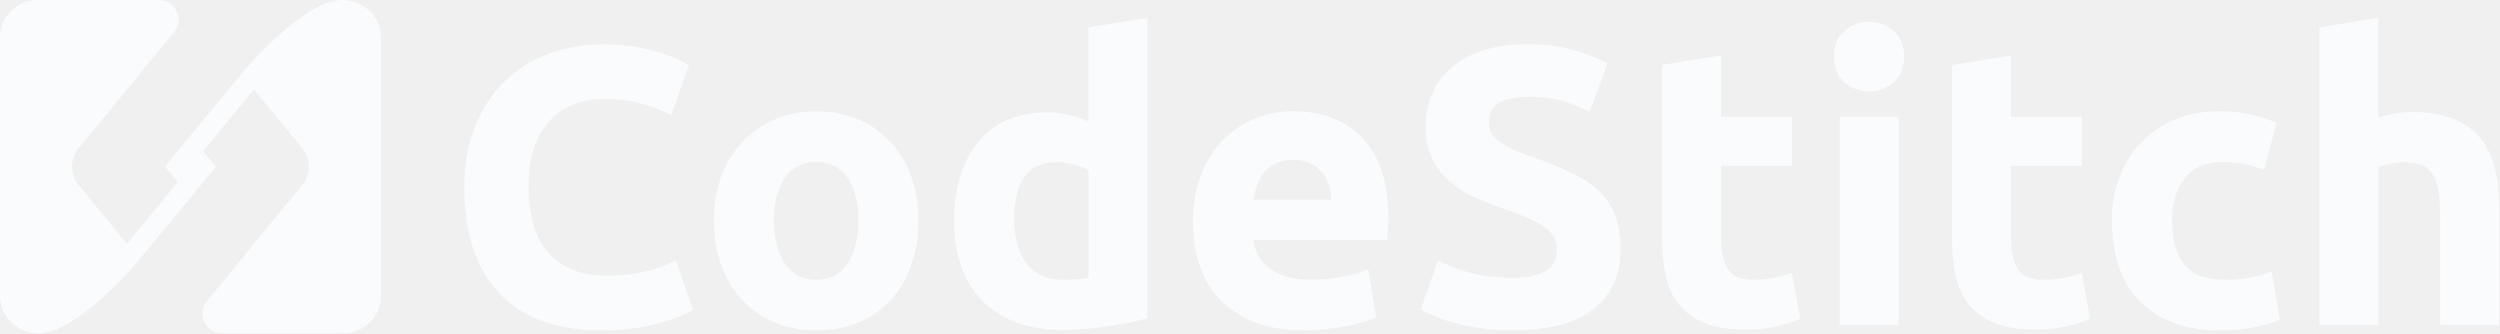
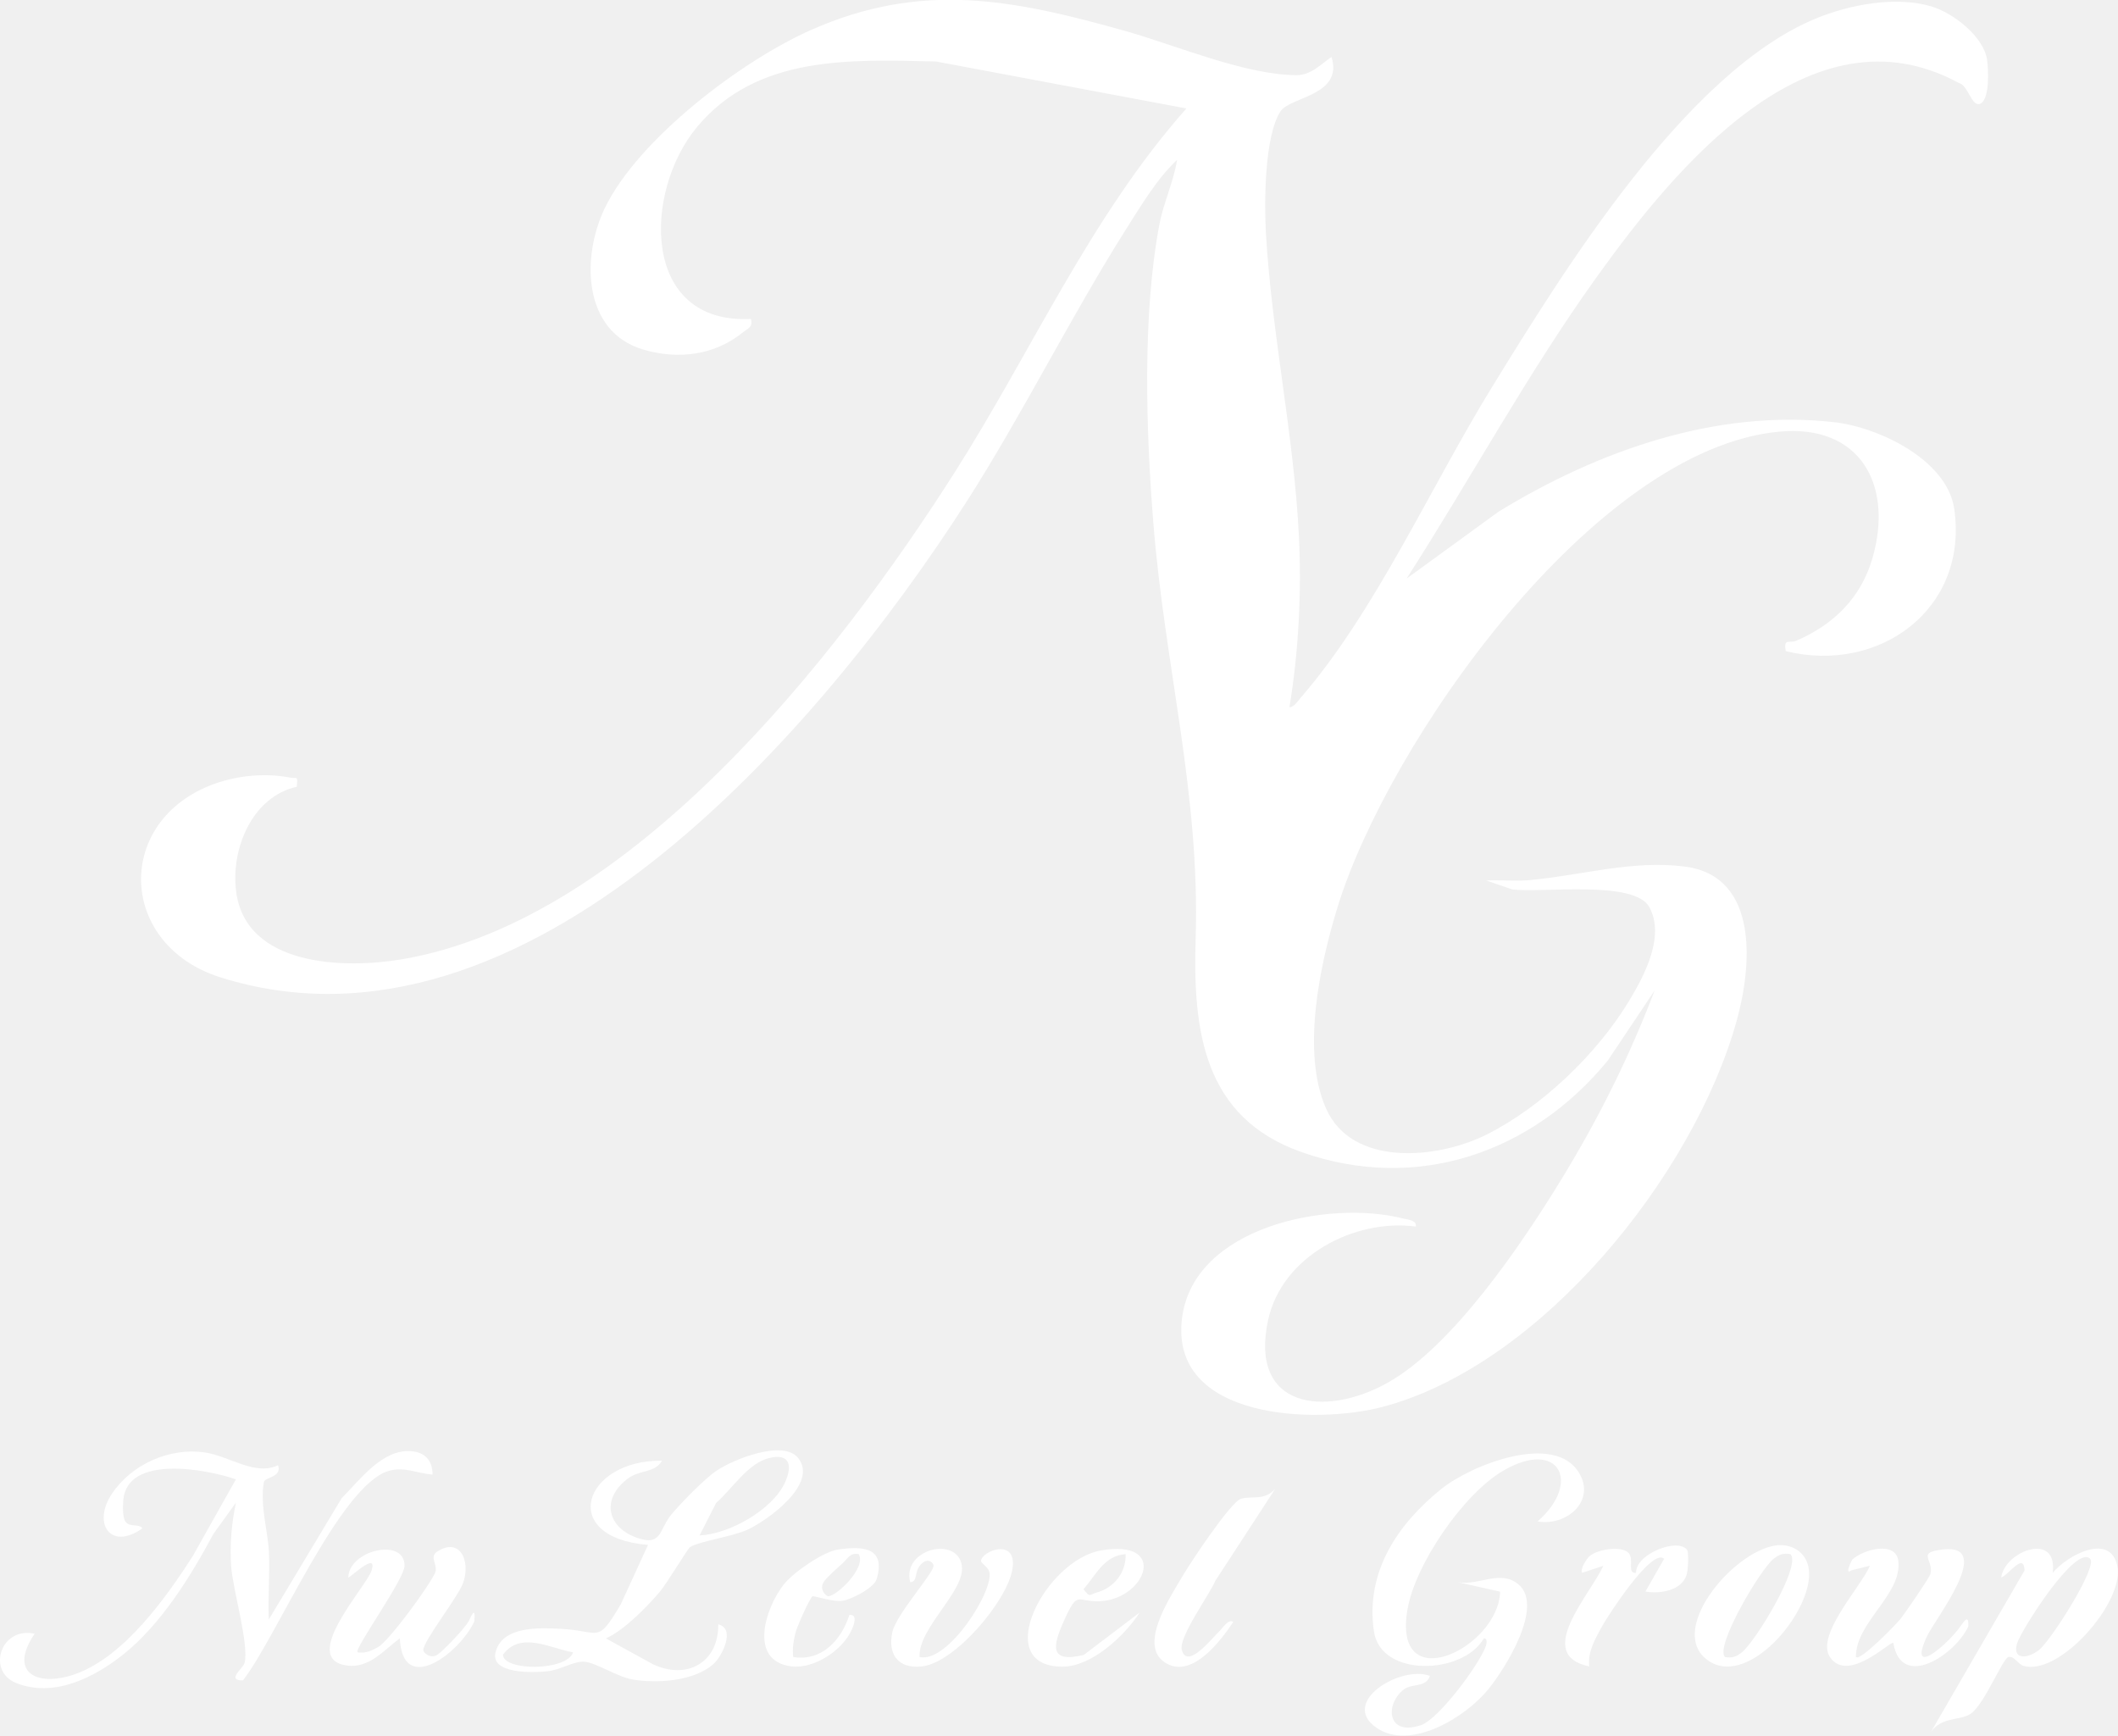
- <svg xmlns="http://www.w3.org/2000/svg" width="210" height="28" fill="none">
-   <g clip-path="url(#a)" fill="#FAFBFC">
-     <path d="M28.796 0c-3.405 0-8.534 6.22-8.534 6.22l-4.264 5.185L13.863 14l1.065 1.295-4.265 5.185-4.054-4.925a2.43 2.43 0 0 1 0-3.11l8.024-9.75C15.528 1.61 14.733 0 13.298 0H3.2C1.435 0 0 1.395 0 3.11v21.78C0 26.61 1.525 28 3.2 28c3.404 0 8.533-6.22 8.533-6.22l4.264-5.185L18.133 14l-1.065-1.295 4.265-5.185 4.054 4.925c.75.91.75 2.2 0 3.11l-8.019 9.75c-.895 1.085-.1 2.695 1.335 2.695H28.8c1.765 0 3.2-1.395 3.2-3.11V3.11C32 1.39 30.475 0 28.8 0h-.005ZM50.495 27.75c-3.745 0-6.595-1.04-8.555-3.125-1.96-2.08-2.94-5.035-2.94-8.87 0-1.905.3-3.605.895-5.1.6-1.495 1.415-2.76 2.46-3.79 1.04-1.03 2.28-1.81 3.72-2.345 1.44-.53 3-.795 4.685-.795.975 0 1.86.07 2.66.215.795.145 1.495.31 2.095.5.6.19 1.095.38 1.495.58.4.2.685.355.865.465L56.38 9.67c-.71-.375-1.535-.7-2.475-.965-.94-.265-2.01-.4-3.205-.4-.795 0-1.58.135-2.345.4a5.286 5.286 0 0 0-2.025 1.28c-.585.585-1.06 1.345-1.41 2.275-.355.93-.53 2.06-.53 3.39 0 1.065.115 2.055.35 2.975.23.92.61 1.71 1.13 2.375.52.665 1.2 1.19 2.045 1.58.84.39 1.86.58 3.055.58.755 0 1.43-.045 2.025-.135.6-.09 1.13-.195 1.595-.315a8.21 8.21 0 0 0 1.23-.415c.355-.155.675-.3.965-.43l1.43 4.155c-.73.445-1.76.84-3.09 1.195-1.33.355-2.87.53-4.62.53l-.01.005ZM77.145 18.515c0 1.375-.2 2.63-.6 3.77-.4 1.14-.975 2.115-1.73 2.925a7.71 7.71 0 0 1-2.71 1.875c-1.05.445-2.23.665-3.54.665s-2.455-.22-3.505-.665a7.843 7.843 0 0 1-2.71-1.875c-.755-.81-1.34-1.785-1.76-2.925-.42-1.14-.63-2.395-.63-3.77s.215-2.625.65-3.755c.43-1.13 1.03-2.095 1.795-2.89a8.101 8.101 0 0 1 2.725-1.86c1.05-.445 2.2-.665 3.44-.665 1.24 0 2.42.22 3.475.665a7.99 7.99 0 0 1 2.71 1.86c.755.795 1.34 1.76 1.76 2.89.42 1.13.63 2.38.63 3.755Zm-5.05 0c0-1.53-.305-2.73-.915-3.605-.61-.875-1.48-1.31-2.61-1.31s-2.005.435-2.625 1.31c-.62.875-.93 2.075-.93 3.605 0 1.53.31 2.74.93 3.64.62.895 1.495 1.345 2.625 1.345s2-.45 2.61-1.345c.61-.895.915-2.11.915-3.64ZM96.385 26.72c-.445.135-.95.26-1.53.38-.575.12-1.18.225-1.81.315-.63.09-1.275.16-1.925.215-.655.055-1.28.085-1.88.085-1.44 0-2.725-.21-3.855-.63-1.13-.42-2.08-1.025-2.855-1.81-.775-.785-1.37-1.74-1.78-2.86-.41-1.12-.615-2.375-.615-3.77s.175-2.695.53-3.84c.355-1.14.865-2.11 1.53-2.91a6.578 6.578 0 0 1 2.44-1.825c.965-.42 2.065-.63 3.305-.63.685 0 1.3.065 1.845.2.54.135 1.09.32 1.645.565v-7.91l4.95-.795v25.22h.005ZM85.19 18.415c0 1.53.345 2.76 1.03 3.69.685.93 1.705 1.395 3.055 1.395a13.342 13.342 0 0 0 2.16-.165v-9.01c-.31-.2-.715-.365-1.21-.5-.5-.135-1.005-.2-1.51-.2-2.35 0-3.52 1.595-3.52 4.785l-.005.005ZM100.205 18.68c0-1.55.24-2.91.715-4.07.475-1.165 1.1-2.13 1.88-2.91a7.807 7.807 0 0 1 2.675-1.76c1.01-.4 2.045-.6 3.105-.6 2.48 0 4.44.76 5.88 2.275 1.44 1.52 2.16 3.75 2.16 6.695 0 .29-.01.605-.035.945-.02.345-.045.65-.065.915h-11.23c.11 1.02.585 1.825 1.43 2.425.84.6 1.97.895 3.39.895.91 0 1.8-.085 2.675-.25.875-.165 1.59-.37 2.145-.615l.665 4.02c-.265.135-.62.265-1.065.4-.445.135-.935.25-1.48.35-.545.1-1.125.185-1.745.25-.62.065-1.24.1-1.86.1-1.575 0-2.94-.235-4.105-.7-1.165-.465-2.125-1.1-2.89-1.91a7.564 7.564 0 0 1-1.695-2.875c-.365-1.105-.55-2.305-.55-3.59v.01Zm11.63-1.895c-.02-.42-.095-.83-.215-1.23s-.31-.755-.565-1.065a3.003 3.003 0 0 0-.965-.765c-.39-.2-.87-.3-1.445-.3-.575 0-1.03.095-1.43.28-.4.19-.73.44-.995.75s-.47.67-.615 1.08c-.145.41-.25.825-.315 1.245h6.545v.005ZM127.055 23.33c.73 0 1.335-.06 1.81-.185.475-.12.86-.29 1.145-.5.29-.21.485-.46.6-.75.11-.29.165-.61.165-.965 0-.755-.355-1.38-1.065-1.875-.71-.5-1.93-1.035-3.655-1.61a26.735 26.735 0 0 1-2.26-.915 8.286 8.286 0 0 1-2.025-1.295 6.103 6.103 0 0 1-1.46-1.895c-.375-.74-.565-1.645-.565-2.71s.2-2.02.6-2.875c.4-.855.965-1.58 1.695-2.175.73-.6 1.615-1.055 2.66-1.38 1.04-.32 2.215-.48 3.52-.48 1.55 0 2.89.165 4.02.5 1.13.33 2.06.7 2.79 1.095L133.535 9.4a14.407 14.407 0 0 0-2.145-.88c-.785-.255-1.735-.38-2.84-.38-1.24 0-2.13.17-2.675.515-.545.345-.815.87-.815 1.58 0 .42.1.775.3 1.065.2.29.48.55.845.78a7.05 7.05 0 0 0 1.26.63c.475.19 1 .38 1.58.58 1.195.445 2.235.88 3.125 1.315.885.43 1.62.935 2.21 1.51a5.446 5.446 0 0 1 1.31 2.025c.29.775.43 1.715.43 2.825 0 2.15-.755 3.815-2.26 5s-3.775 1.78-6.81 1.78c-1.02 0-1.94-.06-2.76-.185-.82-.12-1.545-.27-2.175-.45a12.215 12.215 0 0 1-2.775-1.13l1.46-4.12c.685.375 1.535.715 2.54 1.015 1.005.3 2.245.45 3.705.45l.01.005ZM139.615 5.455l4.95-.795v5.15h5.95v4.12h-5.95v6.145c0 1.04.185 1.87.55 2.49.365.62 1.1.93 2.21.93.53 0 1.08-.05 1.645-.15.565-.1 1.08-.24 1.545-.415l.7 3.855c-.6.245-1.265.455-1.995.63-.73.175-1.63.265-2.69.265-1.35 0-2.47-.185-3.355-.55-.885-.365-1.595-.875-2.125-1.53s-.905-1.445-1.115-2.375c-.21-.93-.315-1.96-.315-3.09V5.455h-.005ZM159.95 4.755c0 .91-.295 1.625-.88 2.145s-1.28.78-2.075.78c-.795 0-1.49-.26-2.075-.78-.585-.52-.88-1.235-.88-2.145 0-.91.295-1.62.88-2.145.585-.52 1.28-.78 2.075-.78.795 0 1.49.26 2.075.78.585.52.88 1.235.88 2.145Zm-.465 22.53h-4.95V9.805h4.95v17.48ZM163.97 5.455l4.95-.795v5.15h5.95v4.12h-5.95v6.145c0 1.04.185 1.87.55 2.49.365.62 1.1.93 2.21.93.53 0 1.08-.05 1.645-.15.565-.1 1.08-.24 1.545-.415l.7 3.855c-.6.245-1.265.455-1.995.63-.73.175-1.63.265-2.69.265-1.35 0-2.47-.185-3.355-.55-.885-.365-1.595-.875-2.125-1.53s-.905-1.445-1.115-2.375c-.21-.93-.315-1.96-.315-3.09V5.455h-.005ZM177.39 18.545c0-1.265.205-2.455.615-3.57.41-1.12 1-2.095 1.78-2.925a8.43 8.43 0 0 1 2.825-1.975c1.11-.485 2.37-.73 3.79-.73.93 0 1.785.085 2.56.25.775.165 1.53.405 2.26.715l-1.03 3.955c-.465-.175-.975-.33-1.53-.465a7.887 7.887 0 0 0-1.86-.2c-1.46 0-2.555.455-3.275 1.36-.72.91-1.08 2.105-1.08 3.59 0 1.575.34 2.79 1.015 3.655.675.865 1.855 1.295 3.54 1.295.6 0 1.24-.055 1.925-.165a8.36 8.36 0 0 0 1.895-.53l.7 4.055c-.575.245-1.295.455-2.16.63-.865.175-1.815.265-2.855.265-1.595 0-2.97-.24-4.12-.715s-2.1-1.125-2.84-1.945c-.745-.82-1.285-1.79-1.63-2.905-.345-1.12-.515-2.33-.515-3.64l-.01-.005ZM194.835 27.285V2.295l4.95-.795v8.375c.335-.11.76-.215 1.28-.315s1.025-.15 1.51-.15c1.42 0 2.595.195 3.54.58.94.39 1.695.935 2.26 1.645.565.71.965 1.55 1.195 2.525.235.975.35 2.06.35 3.255v9.87h-4.95v-9.27c0-1.595-.205-2.725-.615-3.39-.41-.665-1.17-.995-2.275-.995-.445 0-.86.04-1.245.115-.39.08-.735.16-1.045.25v13.29h-4.955Z" />
-   </g>
+ <svg xmlns="http://www.w3.org/2000/svg" id="Layer_1" data-name="Layer 1" viewBox="0 0 339.26 277.98">
  <defs>
-     <clipPath id="a">
-       <path fill="#fff" d="M0 0h210v28H0z" />
-     </clipPath>
+     <style>
+       .cls-1 {
+         fill: #fff;
+       }
+     </style>
  </defs>
+   <path class="cls-1" d="M213.29,9.15c1.89,6.17-6.65,6.35-8.18,8.68-2.58,3.96-2.61,14.64-2.34,19.43.92,16.18,4.5,32.47,5.29,48.66.44,9.03-.05,18.48-1.52,27.37.82-.08,1.32-.98,1.82-1.55,11.9-13.71,20.87-33.88,30.57-49.64,11.59-18.84,31.06-50.45,51.85-59.1,5.45-2.27,12.98-3.7,18.72-1.93,3.39,1.05,8.21,4.76,8.78,8.46.23,1.53.48,6.41-1.11,7.09-1.34.58-1.95-3.05-3.41-3.33-23.8-12.97-45.61,13.81-58.03,31.12-11.02,15.36-20.21,32.37-30.43,48.27l14.75-10.73c15.9-9.73,34.84-16.48,53.81-14.32,7.05.8,18,6.01,19.16,13.83,2.37,16.07-11.99,26.54-26.98,22.83-.38-2.17.57-1.19,1.68-1.66,6-2.58,10.4-6.91,12.23-13.29,3.35-11.69-1.99-21.42-14.97-20.2-29.68,2.78-62.64,49.79-70.74,76.18-2.83,9.2-5.82,23.17-1.85,32.2,4.16,9.44,17.81,8.13,25.6,4.27,8.86-4.39,17.76-12.92,22.88-21.35,2.51-4.13,5.9-10.48,3.3-15.17-2.42-4.36-17.27-2.21-21.94-2.81l-4.18-1.44c2.34-.1,4.73.16,7.07-.06,8.21-.76,16.4-3.24,24.76-2.16,11.99,1.56,10.71,16.05,8.3,24.7-6.87,24.69-31.19,55.03-56.62,61.82-10.81,2.88-34.29,2.1-32.22-14.21,1.86-14.64,23.42-18.97,35.38-15.95.75.19,2.25.27,2.07,1.3-9.88-1.3-21.43,4.75-23.66,14.95-3.11,14.24,9.18,15.63,19.1,10.09,10.44-5.82,21.43-22.11,27.68-32.29s11.05-19.92,15.14-30.58l-7.51,11.23c-12.09,14.78-30.64,21.23-49.15,14.64-15.62-5.56-17.33-19.39-16.87-34.14.73-23.28-4.94-43.54-6.78-66.62-1.17-14.65-1.78-33.35.98-47.83.66-3.47,2.27-6.79,2.82-10.29-3.15,2.91-5.77,7.31-8.11,11-9.02,14.26-16.65,29.78-25.75,43.96-23.24,36.2-70.36,91.34-119.32,75.98-16.26-5.1-17.1-24.49-1.85-30.69,4.02-1.63,8.77-2.13,12.91-1.33,1.24.24,1.27-.43,1.12,1.48-7.14,1.58-10.62,9.96-9.71,16.82,1.59,11.99,17.36,12.36,26.5,10.82,36.73-6.19,69.64-48.24,88.53-77.9,12.38-19.44,21.82-41.08,37.18-58.39l-40.1-7.52c-13.72-.31-28.69-1.04-38.29,10.49-8.65,10.39-8.98,31.68,8.64,30.74.31,1.39-.44,1.46-1.25,2.12-4.57,3.74-10.47,4.44-16.03,2.78-9.72-2.89-9.89-14.88-6.12-22.67,5.34-11.03,21.85-23.56,32.98-28.49,17.84-7.91,32.48-4.89,50.44.16,8.06,2.27,19.09,7.02,27.37,7.06,2.27.01,3.92-1.75,5.61-2.93Z" />
+   <path class="cls-1" d="M246.3,243.68c7.11-6.25,3.4-13.31-5.51-8.12-6.36,3.7-14.06,14.93-15.33,22.15-2.54,14.51,14.57,6.26,14.83-2.77l-6.74-1.51c3.36.59,6.84-2.13,9.73.39,4.05,3.53-2.19,13.45-4.91,16.79-3.65,4.47-12.54,9.93-17.97,6.07-5.77-4.1,3.93-9.97,8.64-8.26-.6,1.93-2.84,1.16-4.18,2.19-3.02,2.31-2.76,7.55,2.73,5.72,2.88-.96,9.53-9.93,10.45-12.79.12-.38.2-1.23-.37-1.11-3.29,5.8-16.52,6.33-17.6-1.15-1.38-9.5,3.78-17.15,10.85-22.83,4.68-3.76,18.07-9.13,22.02-2.53,2.71,4.53-2.04,8.57-6.65,7.77Z" />
+   <path class="cls-1" d="M44.54,234.69c.67,1.95-2.14,1.89-2.28,2.72-.63,3.7.63,7.73.81,11.12.18,3.61-.18,7.28-.02,10.88l11.67-19.43c2.93-2.95,6.55-7.92,11.15-7.54,2.22.18,3.4,1.49,3.42,3.74-2.43-.16-4.45-1.31-6.98-.6-7.83,2.18-18.18,27-23.4,33.57-2.72.04.01-1.93.25-2.75.81-2.81-1.89-11.85-2.14-15.58-.23-3.43.08-6.8.77-10.13l-3.61,5c-3.6,6.75-8.39,14.49-14.43,19.3-4.73,3.77-11.22,6.99-17.21,4.56-4.69-1.91-2.42-9.07,3.01-7.87-4.41,6.51.76,8.61,6.75,6.37,7.69-2.87,14.33-12.16,18.61-18.87l6.88-12.23c-4.75-1.65-17.41-4-18.04,3.33-.08.94-.14,2.76.36,3.46.69.96,2.26.25,2.68,1.07-5.11,3.62-8.05-.83-4.84-5.59s9.27-7.37,14.79-6.59c4,.57,8.12,3.83,11.8,2.06Z" />
+   <path class="cls-1" d="M97.05,262.42l7.49,4.12c5.41,2.59,10.58-.18,10.51-6.37,2.85.7.58,5.16-.77,6.36-3.11,2.76-9,3.13-12.95,2.48-2.33-.38-5.94-2.72-7.69-2.85s-3.87,1.32-5.94,1.53c-2.28.24-9.22.47-8.32-3.06,1.09-4.25,7.11-3.91,10.58-3.73,6.23.32,5.63,2.57,9.48-3.95l4.36-9.5c-14.52-1.2-10.35-13.64,2.25-13.49-1.23,2.08-3.58,1.35-5.64,2.98-4.48,3.55-2.83,8.25,2.41,9.61,3.17.82,2.88-1.77,4.73-3.98,1.56-1.87,5.3-5.71,7.23-7.01,2.74-1.84,10.67-5.01,13.06-2.04,3.28,4.09-4.73,9.91-8.1,11.49-2.35,1.1-7.73,1.85-9.21,2.79-.36.23-3.75,5.87-4.84,7.15-2.17,2.55-5.71,6.15-8.64,7.48ZM112.05,245.93c4.75-.19,11.67-4.1,13.67-8.44,1.24-2.69.84-4.75-2.45-3.97-3.48.82-5.92,4.9-8.56,7.2l-2.65,5.21ZM91.8,264.66c-3.67-.64-8.4-3.45-11.24.37.03,2.63,10.17,2.68,11.24-.37Z" />
+   <path class="cls-1" d="M328.8,251.92c2.41-2.9,9.36-6.55,10.38-.96,1.04,5.71-9.33,17.6-15.11,15.85-.78-.24-1.46-1.63-2.37-1.4s-3.81,7.5-5.98,9.04c-1.71,1.21-4.64.44-6.42,2.95l14.99-25.86c-.11-3.03-2.55.76-3.74,1.13.57-4.25,9.1-7.44,8.25-.75ZM334.8,249.68c-2.31-2.39-10.97,11.32-11.67,13.44-.88,2.64,1.43,2.71,3.44,1.19,1.88-1.43,9.47-13.35,8.23-14.63Z" />
+   <path class="cls-1" d="M57.3,264.66c1.26.18,2.21-.25,3.27-.85,1.77-1,8.3-9.93,9.13-11.92.52-1.23-1.02-2.49.32-3.36,3.61-2.35,5.39,1.39,4.19,4.94-.74,2.2-6.38,9.31-6.41,10.82,0,.41,1.12,1.47,2.25.76.93-.59,4.59-4.44,5.06-5.45.7-1.52,1.04-1.93.86.11-2.22,4.9-11.47,12.14-11.93,2.7-2.58,1.91-4.9,4.85-8.47,4.36-7.72-1.06,3.15-12.63,3.96-15.24,1-3.22-3.57,1.32-3.74,1.13.1-4.37,9.01-6.45,9.01-1.89,0,2.18-8.13,13.35-7.52,13.87Z" />
+   <path class="cls-1" d="M297.3,265.41c.64.73,6.42-5.24,7.07-6.05.73-.9,4.67-6.63,4.83-7.22.64-2.35-2.38-3.45,2.01-3.96,8.39-.96-1.29,11.16-2.57,13.95-3.05,6.66,3.01,1.57,5.27-1.48.55-.74,1.49-2.38,1.37-.13-2.11,4.54-10.75,10.24-12,2.63-.36-.45-7.27,6.55-10.15,2.28-2.37-3.52,4.98-11.29,6.4-14.65l-3,.75c-1.14.87.1-1.66.16-1.72,1.82-1.68,7.01-3.03,7.38.22.62,5.37-6.83,9.79-6.79,15.36Z" />
+   <path class="cls-1" d="M284.35,247.55c2.41-.38,4.79.88,5.32,3.4,1.35,6.37-9.29,19.46-15.91,15.12-6.99-4.57,3.58-17.42,10.59-18.52ZM286.8,248.93c-1.19-.18-1.72.01-2.66.71-2.1,1.58-9.49,14.07-7.84,15.77,1.19.18,1.72-.01,2.66-.71,2.1-1.57,9.65-13.91,7.84-15.77Z" />
+   <path class="cls-1" d="M147.3,265.41c4.57,1.03,12.06-10.83,11.15-13.71-.22-.7-1.31-1.36-1.31-1.65-.01-1.6,5.91-3.93,5.02,1.34-.86,5.06-9.23,14.98-14.53,15.53-3.76.39-5.45-1.92-4.7-5.48.59-2.83,6.54-9.36,6.61-10.64.02-.36-.76-1.4-1.88-.38-1.38,1.27-.51,2.88-1.86,3.01-1.39-5.33,7.61-7.52,8.27-2.61.55,4.04-7.02,9.93-6.78,14.6Z" />
+   <path class="cls-1" d="M204.29,238.43l-9.61,14.75c-.96,2.29-5.93,9.06-5.38,11.09.86,3.22,4.82-1.85,6-2.98.52-.49,1.49-2.06,2.24-1.5-2,3.02-6.39,8.83-10.5,6.75-5.08-2.56.32-10.58,2.39-14.11,1.24-2.12,7.74-11.93,9.36-12.37,1.92-.53,3.7.38,5.5-1.62Z" />
+   <path class="cls-1" d="M130.11,255.7c-.58.65-2.47,4.87-2.72,5.93-.31,1.29-.48,2.46-.34,3.78,4.57.72,7.7-2.68,9-6.74,1.38-.16.72,1.6.42,2.29-1.45,3.36-6.11,6.42-9.77,5.94-6.81-.9-4.16-9.27-1.16-13.11,1.49-1.91,6.31-5.24,8.65-5.59,4.08-.61,7.73-.34,6.23,4.73-.42,1.41-4.09,3.3-5.54,3.48-1.56.2-4.62-.9-4.78-.72ZM137.55,248.93c-1.39-.3-1.78.76-2.62,1.5-.78.68-2.55,2.27-3.01,2.99-.72,1.13.37,2.26.76,2.25,1.38-.04,6.1-4.56,4.88-6.73Z" />
+   <path class="cls-1" d="M176.34,248.34c10.93-1.9,7.2,7.81-.18,8.13-3.7.16-3.48-1.92-5.75,3.17-1.77,3.96-2.43,6.79,3.19,5.43l8.95-6.79c-2.42,3.73-7.66,8.67-12.37,8.67-11.61-.01-2.72-17.07,6.16-18.61ZM180.3,248.93c-3.43.21-4.79,3.38-6.74,5.62,1.1,1.45.94.84,2.03.55,2.79-.73,4.82-3.19,4.71-6.17Z" />
+   <path class="cls-1" d="M270.23,248.25c.3.42.17,3.18-.05,3.93-.75,2.59-4.29,3.16-6.62,2.74l3-5.24c-1.93-1.88-9.06,9.21-9.89,10.72-1.1,2.03-2.39,4.11-2.11,6.51-8.94-1.86.19-11.5,2.25-16.11l-3.38,1.12c-.36-.63.72-2.22,1.13-2.62,1.23-1.19,5.51-1.82,6.42-.41.73,1.12-.38,3.14,1.08,3.04-.11-3.01,6.71-5.7,8.18-3.67Z" />
</svg>
